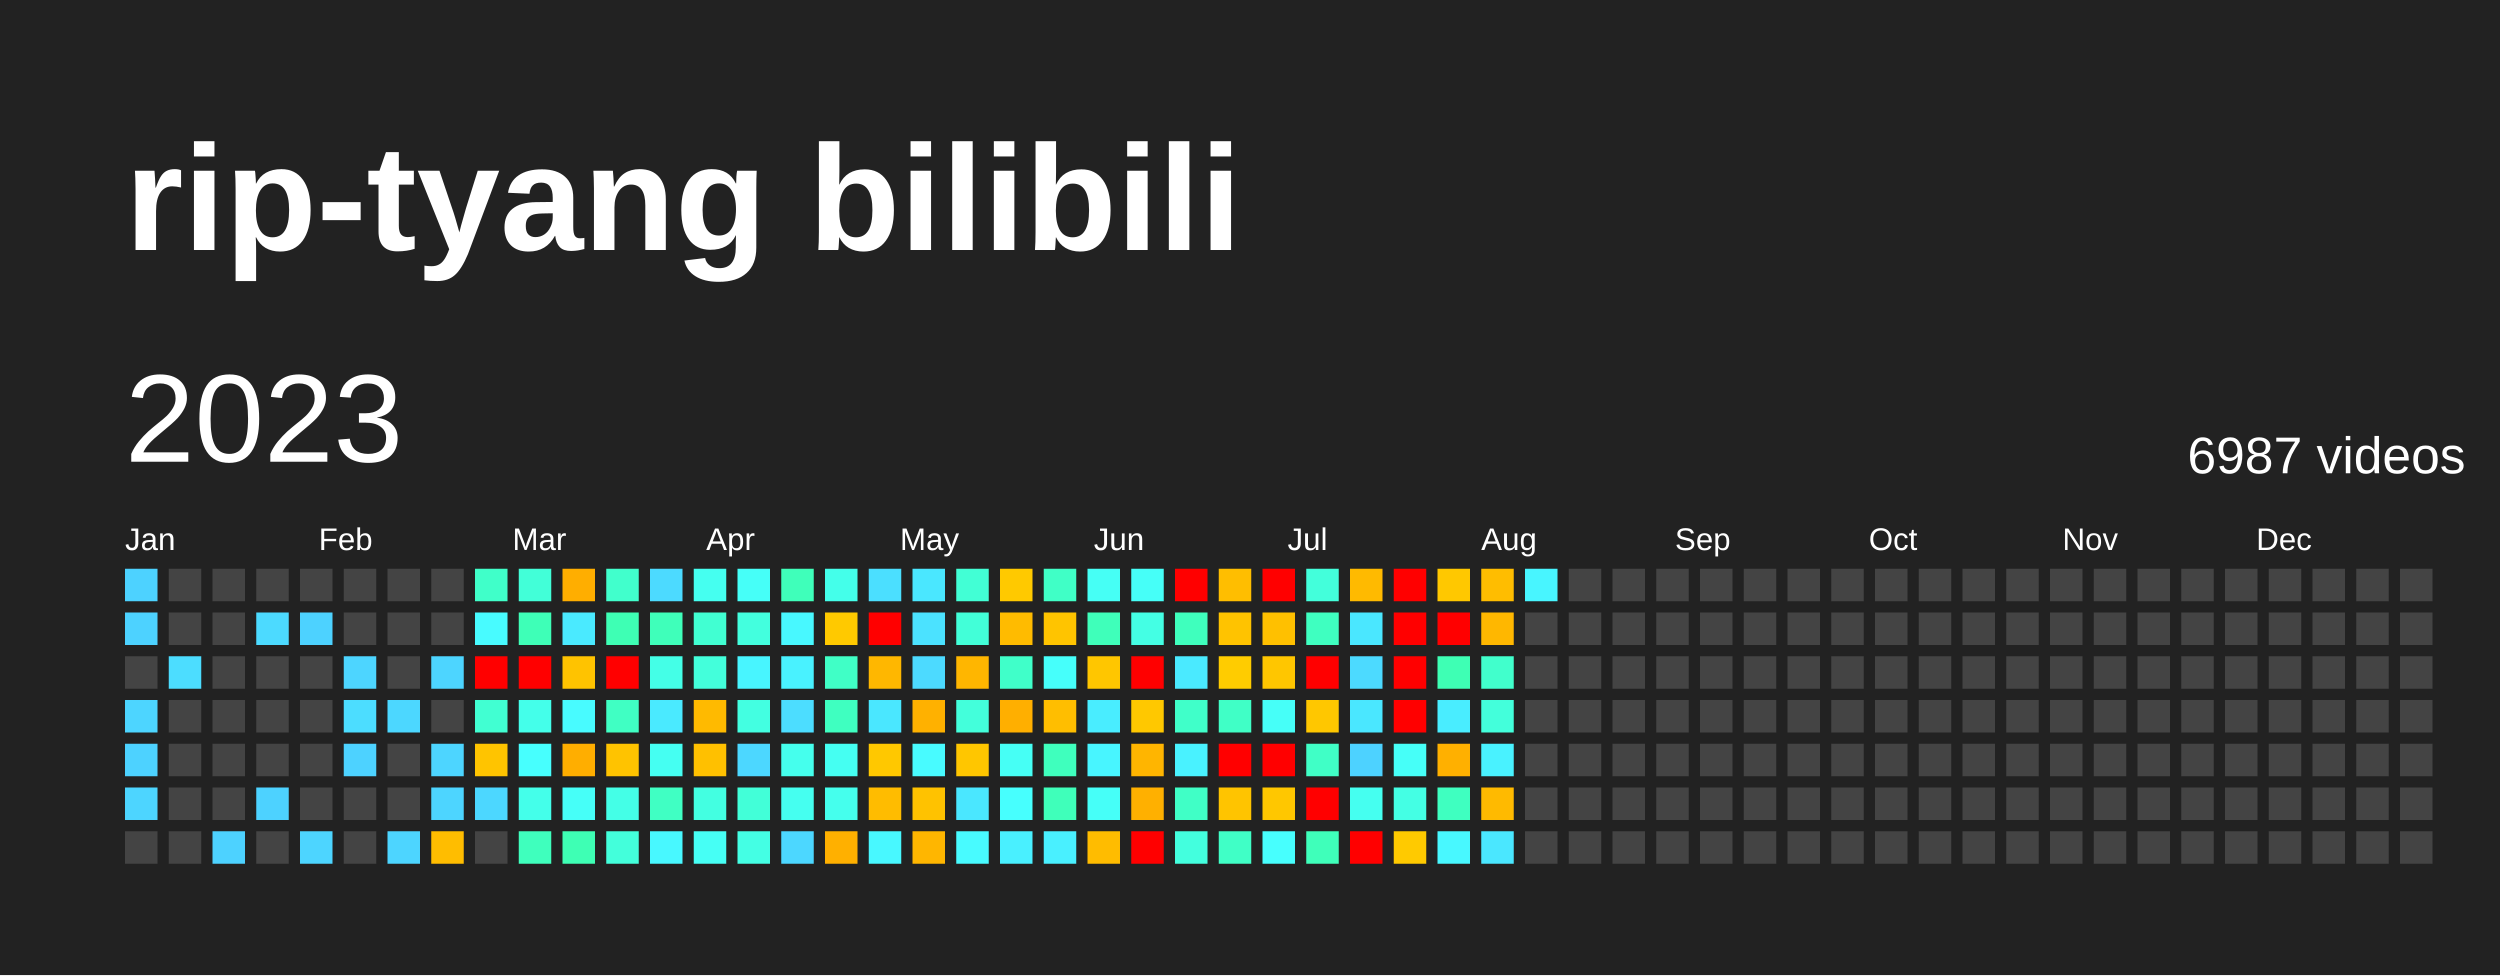
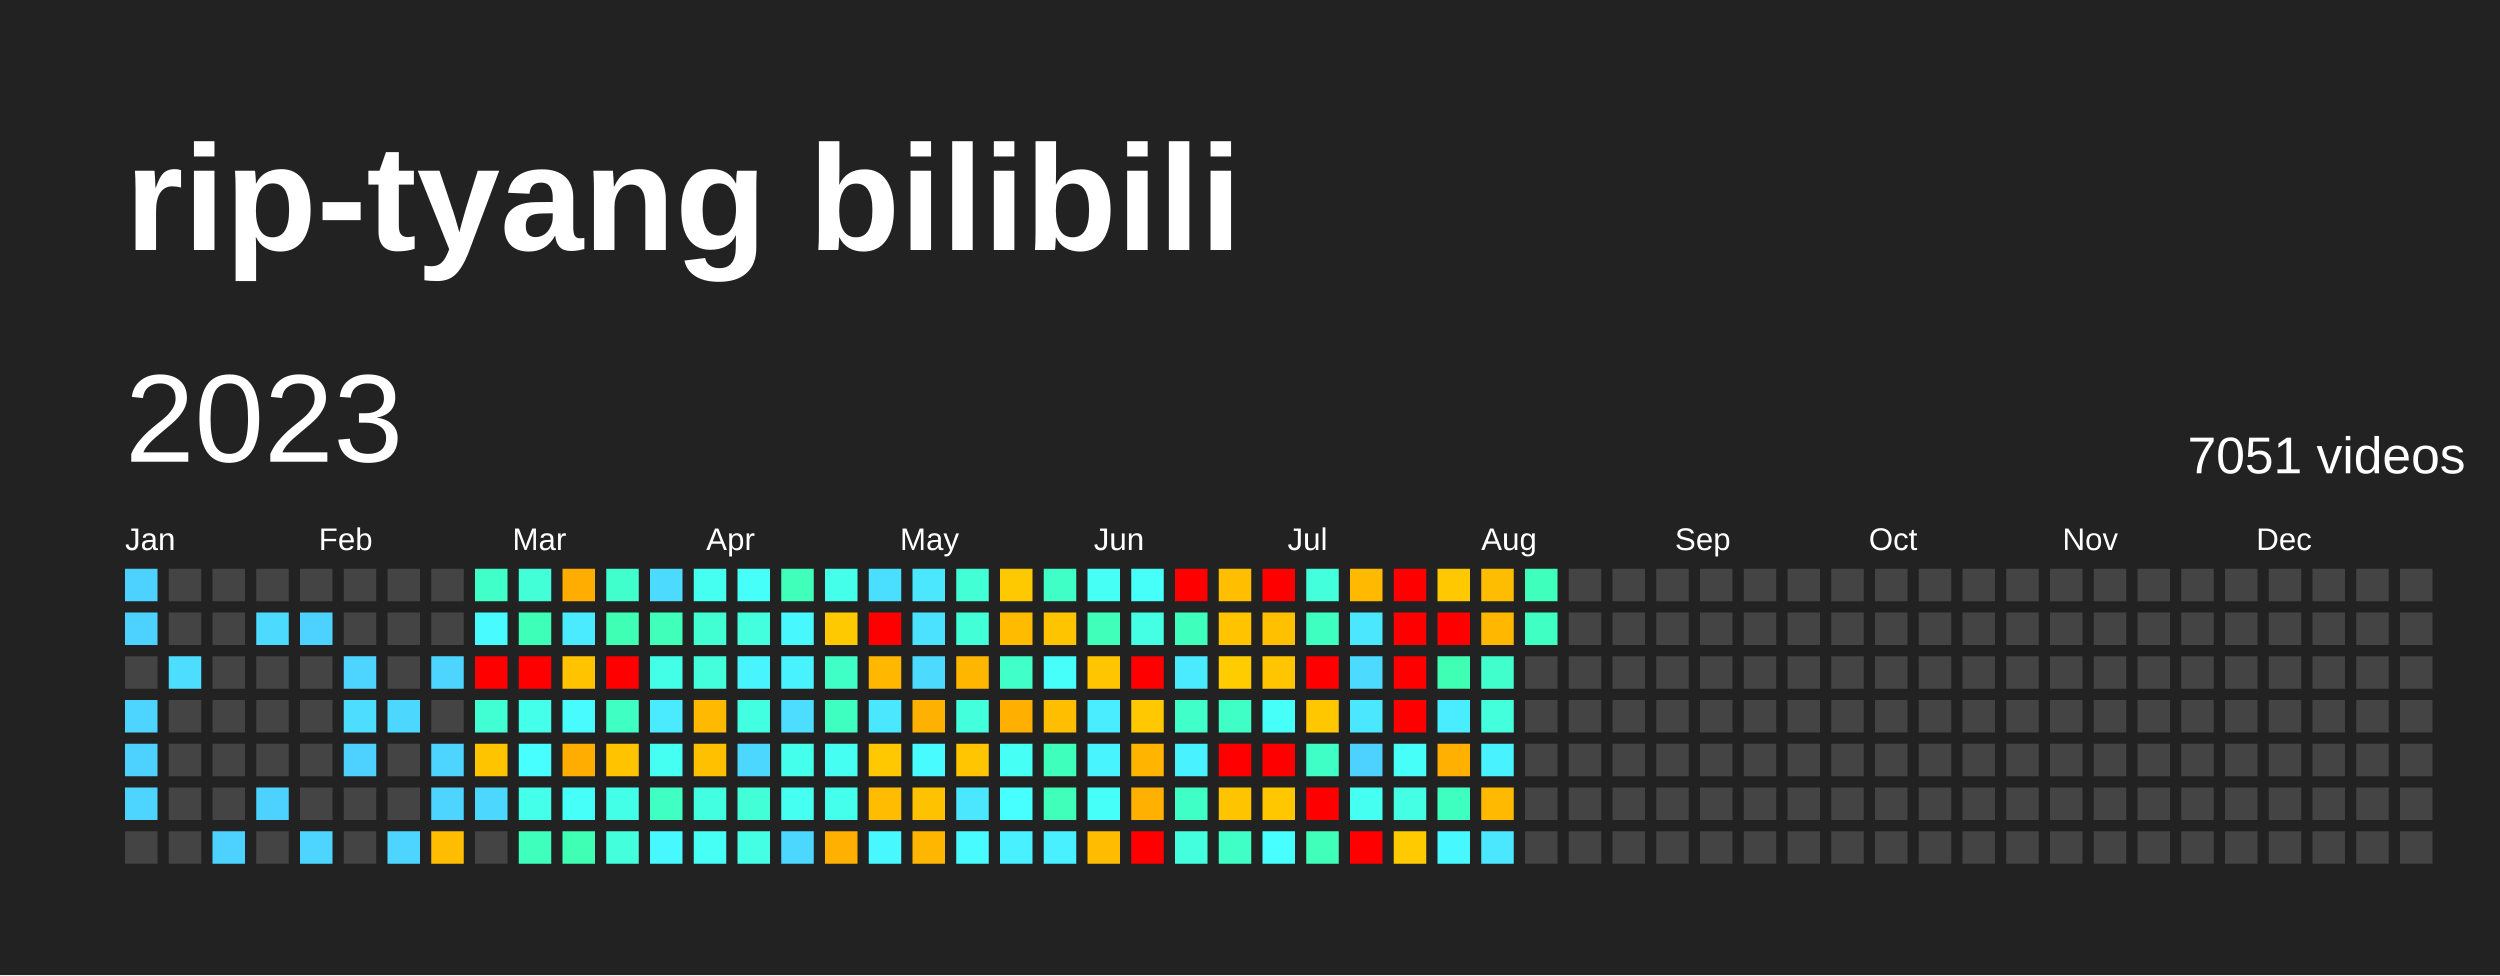
<svg xmlns="http://www.w3.org/2000/svg" baseProfile="full" height="78mm" version="1.1" viewBox="0,0,200,78" width="200mm">
  <defs />
  <rect fill="#222222" height="78" width="200" x="0" y="0" />
  <text fill="#FFFFFF" style="font-size:12px; font-family:Arial; font-weight:bold;" x="10" y="20">rip-tyang bilibili</text>
  <text dominant-baseline="hanging" fill="#FFFFFF" style="font-size:10.0px; font-family:Arial;" x="10" y="30">2023</text>
-   <text dominant-baseline="hanging" fill="#FFFFFF" style="font-size:4.125px; font-family:Arial;" x="175" y="35">6987 videos</text>
+   <text dominant-baseline="hanging" fill="#FFFFFF" style="font-size:4.125px; font-family:Arial;" x="175" y="35">7051 videos</text>
  <text fill="#FFFFFF" style="font-size:2.5px; font-family:Arial" x="10.0" y="44">Jan</text>
  <text fill="#FFFFFF" style="font-size:2.5px; font-family:Arial" x="25.5" y="44">Feb</text>
  <text fill="#FFFFFF" style="font-size:2.5px; font-family:Arial" x="41.0" y="44">Mar</text>
  <text fill="#FFFFFF" style="font-size:2.5px; font-family:Arial" x="56.5" y="44">Apr</text>
  <text fill="#FFFFFF" style="font-size:2.5px; font-family:Arial" x="72.0" y="44">May</text>
  <text fill="#FFFFFF" style="font-size:2.5px; font-family:Arial" x="87.5" y="44">Jun</text>
  <text fill="#FFFFFF" style="font-size:2.5px; font-family:Arial" x="103.0" y="44">Jul</text>
  <text fill="#FFFFFF" style="font-size:2.5px; font-family:Arial" x="118.5" y="44">Aug</text>
  <text fill="#FFFFFF" style="font-size:2.5px; font-family:Arial" x="134.0" y="44">Sep</text>
  <text fill="#FFFFFF" style="font-size:2.5px; font-family:Arial" x="149.5" y="44">Oct</text>
  <text fill="#FFFFFF" style="font-size:2.5px; font-family:Arial" x="165.0" y="44">Nov</text>
  <text fill="#FFFFFF" style="font-size:2.5px; font-family:Arial" x="180.5" y="44">Dec</text>
  <rect fill="#4dd2ff" height="2.6" width="2.6" x="10.0" y="45.5" />
  <rect fill="#4dd2ff" height="2.6" width="2.6" x="10.0" y="49.0" />
  <rect fill="#444444" height="2.6" width="2.6" x="10.0" y="52.5" />
  <rect fill="#4dd5ff" height="2.6" width="2.6" x="10.0" y="56.0" />
  <rect fill="#4dd2ff" height="2.6" width="2.6" x="10.0" y="59.5" />
  <rect fill="#4dd5ff" height="2.6" width="2.6" x="10.0" y="63.0" />
  <rect fill="#444444" height="2.6" width="2.6" x="10.0" y="66.5" />
  <rect fill="#444444" height="2.6" width="2.6" x="13.5" y="45.5" />
  <rect fill="#444444" height="2.6" width="2.6" x="13.5" y="49.0" />
  <rect fill="#4cddff" height="2.6" width="2.6" x="13.5" y="52.5" />
  <rect fill="#444444" height="2.6" width="2.6" x="13.5" y="56.0" />
  <rect fill="#444444" height="2.6" width="2.6" x="13.5" y="59.5" />
  <rect fill="#444444" height="2.6" width="2.6" x="13.5" y="63.0" />
  <rect fill="#444444" height="2.6" width="2.6" x="13.5" y="66.5" />
  <rect fill="#444444" height="2.6" width="2.6" x="17.0" y="45.5" />
  <rect fill="#444444" height="2.6" width="2.6" x="17.0" y="49.0" />
  <rect fill="#444444" height="2.6" width="2.6" x="17.0" y="52.5" />
  <rect fill="#444444" height="2.6" width="2.6" x="17.0" y="56.0" />
  <rect fill="#444444" height="2.6" width="2.6" x="17.0" y="59.5" />
  <rect fill="#444444" height="2.6" width="2.6" x="17.0" y="63.0" />
  <rect fill="#4dd2ff" height="2.6" width="2.6" x="17.0" y="66.5" />
  <rect fill="#444444" height="2.6" width="2.6" x="20.5" y="45.5" />
  <rect fill="#4cdaff" height="2.6" width="2.6" x="20.5" y="49.0" />
  <rect fill="#444444" height="2.6" width="2.6" x="20.5" y="52.5" />
  <rect fill="#444444" height="2.6" width="2.6" x="20.5" y="56.0" />
  <rect fill="#444444" height="2.6" width="2.6" x="20.5" y="59.5" />
  <rect fill="#4dd2ff" height="2.6" width="2.6" x="20.5" y="63.0" />
  <rect fill="#444444" height="2.6" width="2.6" x="20.5" y="66.5" />
  <rect fill="#444444" height="2.6" width="2.6" x="24.0" y="45.5" />
  <rect fill="#4dd2ff" height="2.6" width="2.6" x="24.0" y="49.0" />
  <rect fill="#444444" height="2.6" width="2.6" x="24.0" y="52.5" />
  <rect fill="#444444" height="2.6" width="2.6" x="24.0" y="56.0" />
  <rect fill="#444444" height="2.6" width="2.6" x="24.0" y="59.5" />
  <rect fill="#444444" height="2.6" width="2.6" x="24.0" y="63.0" />
  <rect fill="#4dd5ff" height="2.6" width="2.6" x="24.0" y="66.5" />
  <rect fill="#444444" height="2.6" width="2.6" x="27.5" y="45.5" />
  <rect fill="#444444" height="2.6" width="2.6" x="27.5" y="49.0" />
  <rect fill="#4dd5ff" height="2.6" width="2.6" x="27.5" y="52.5" />
  <rect fill="#4cddff" height="2.6" width="2.6" x="27.5" y="56.0" />
  <rect fill="#4dd2ff" height="2.6" width="2.6" x="27.5" y="59.5" />
  <rect fill="#444444" height="2.6" width="2.6" x="27.5" y="63.0" />
  <rect fill="#444444" height="2.6" width="2.6" x="27.5" y="66.5" />
  <rect fill="#444444" height="2.6" width="2.6" x="31.0" y="45.5" />
  <rect fill="#444444" height="2.6" width="2.6" x="31.0" y="49.0" />
  <rect fill="#444444" height="2.6" width="2.6" x="31.0" y="52.5" />
  <rect fill="#4cd7ff" height="2.6" width="2.6" x="31.0" y="56.0" />
  <rect fill="#444444" height="2.6" width="2.6" x="31.0" y="59.5" />
  <rect fill="#444444" height="2.6" width="2.6" x="31.0" y="63.0" />
  <rect fill="#4dd5ff" height="2.6" width="2.6" x="31.0" y="66.5" />
  <rect fill="#444444" height="2.6" width="2.6" x="34.5" y="45.5" />
  <rect fill="#444444" height="2.6" width="2.6" x="34.5" y="49.0" />
  <rect fill="#4dd5ff" height="2.6" width="2.6" x="34.5" y="52.5" />
  <rect fill="#444444" height="2.6" width="2.6" x="34.5" y="56.0" />
  <rect fill="#4dd5ff" height="2.6" width="2.6" x="34.5" y="59.5" />
  <rect fill="#4dd5ff" height="2.6" width="2.6" x="34.5" y="63.0" />
  <rect fill="#ffbd00" height="2.6" width="2.6" x="34.5" y="66.5" />
  <rect fill="#40ffc9" height="2.6" width="2.6" x="38.0" y="45.5" />
  <rect fill="#48fbff" height="2.6" width="2.6" x="38.0" y="49.0" />
  <rect fill="red" height="2.6" width="2.6" x="38.0" y="52.5" />
  <rect fill="#41ffd2" height="2.6" width="2.6" x="38.0" y="56.0" />
  <rect fill="#ffc400" height="2.6" width="2.6" x="38.0" y="59.5" />
  <rect fill="#4cd7ff" height="2.6" width="2.6" x="38.0" y="63.0" />
  <rect fill="#444444" height="2.6" width="2.6" x="38.0" y="66.5" />
  <rect fill="#42ffd8" height="2.6" width="2.6" x="41.5" y="45.5" />
  <rect fill="#3effb7" height="2.6" width="2.6" x="41.5" y="49.0" />
  <rect fill="red" height="2.6" width="2.6" x="41.5" y="52.5" />
  <rect fill="#44ffea" height="2.6" width="2.6" x="41.5" y="56.0" />
  <rect fill="#47fffe" height="2.6" width="2.6" x="41.5" y="59.5" />
  <rect fill="#44ffea" height="2.6" width="2.6" x="41.5" y="63.0" />
  <rect fill="#3fffbd" height="2.6" width="2.6" x="41.5" y="66.5" />
  <rect fill="#ffae00" height="2.6" width="2.6" x="45.0" y="45.5" />
  <rect fill="#4aeaff" height="2.6" width="2.6" x="45.0" y="49.0" />
  <rect fill="#ffc300" height="2.6" width="2.6" x="45.0" y="52.5" />
  <rect fill="#48fbff" height="2.6" width="2.6" x="45.0" y="56.0" />
  <rect fill="#ffae00" height="2.6" width="2.6" x="45.0" y="59.5" />
  <rect fill="#46fff8" height="2.6" width="2.6" x="45.0" y="63.0" />
  <rect fill="#3effb4" height="2.6" width="2.6" x="45.0" y="66.5" />
  <rect fill="#41ffcc" height="2.6" width="2.6" x="48.5" y="45.5" />
  <rect fill="#3effb4" height="2.6" width="2.6" x="48.5" y="49.0" />
  <rect fill="red" height="2.6" width="2.6" x="48.5" y="52.5" />
  <rect fill="#40ffc3" height="2.6" width="2.6" x="48.5" y="56.0" />
  <rect fill="#ffc300" height="2.6" width="2.6" x="48.5" y="59.5" />
  <rect fill="#44ffe7" height="2.6" width="2.6" x="48.5" y="63.0" />
  <rect fill="#43ffdb" height="2.6" width="2.6" x="48.5" y="66.5" />
  <rect fill="#4cdaff" height="2.6" width="2.6" x="52.0" y="45.5" />
  <rect fill="#3fffba" height="2.6" width="2.6" x="52.0" y="49.0" />
  <rect fill="#44ffe7" height="2.6" width="2.6" x="52.0" y="52.5" />
  <rect fill="#4aeaff" height="2.6" width="2.6" x="52.0" y="56.0" />
  <rect fill="#45fff2" height="2.6" width="2.6" x="52.0" y="59.5" />
  <rect fill="#40ffc3" height="2.6" width="2.6" x="52.0" y="63.0" />
  <rect fill="#48f8ff" height="2.6" width="2.6" x="52.0" y="66.5" />
  <rect fill="#45fff0" height="2.6" width="2.6" x="55.5" y="45.5" />
  <rect fill="#41ffd2" height="2.6" width="2.6" x="55.5" y="49.0" />
  <rect fill="#43ffdb" height="2.6" width="2.6" x="55.5" y="52.5" />
  <rect fill="#ffba00" height="2.6" width="2.6" x="55.5" y="56.0" />
  <rect fill="#ffc000" height="2.6" width="2.6" x="55.5" y="59.5" />
  <rect fill="#43ffe1" height="2.6" width="2.6" x="55.5" y="63.0" />
  <rect fill="#46fff5" height="2.6" width="2.6" x="55.5" y="66.5" />
  <rect fill="#46fff8" height="2.6" width="2.6" x="59.0" y="45.5" />
  <rect fill="#43ffde" height="2.6" width="2.6" x="59.0" y="49.0" />
  <rect fill="#48f5ff" height="2.6" width="2.6" x="59.0" y="52.5" />
  <rect fill="#43ffe1" height="2.6" width="2.6" x="59.0" y="56.0" />
  <rect fill="#4cd7ff" height="2.6" width="2.6" x="59.0" y="59.5" />
  <rect fill="#42ffd8" height="2.6" width="2.6" x="59.0" y="63.0" />
  <rect fill="#44ffe4" height="2.6" width="2.6" x="59.0" y="66.5" />
  <rect fill="#3fffba" height="2.6" width="2.6" x="62.5" y="45.5" />
  <rect fill="#48f8ff" height="2.6" width="2.6" x="62.5" y="49.0" />
  <rect fill="#49f2ff" height="2.6" width="2.6" x="62.5" y="52.5" />
  <rect fill="#4cddff" height="2.6" width="2.6" x="62.5" y="56.0" />
  <rect fill="#45ffed" height="2.6" width="2.6" x="62.5" y="59.5" />
  <rect fill="#45fff0" height="2.6" width="2.6" x="62.5" y="63.0" />
  <rect fill="#4cd7ff" height="2.6" width="2.6" x="62.5" y="66.5" />
  <rect fill="#44ffea" height="2.6" width="2.6" x="66.0" y="45.5" />
  <rect fill="#ffc900" height="2.6" width="2.6" x="66.0" y="49.0" />
  <rect fill="#40ffc6" height="2.6" width="2.6" x="66.0" y="52.5" />
  <rect fill="#3fffc0" height="2.6" width="2.6" x="66.0" y="56.0" />
  <rect fill="#45fff2" height="2.6" width="2.6" x="66.0" y="59.5" />
  <rect fill="#45ffed" height="2.6" width="2.6" x="66.0" y="63.0" />
  <rect fill="#ffb000" height="2.6" width="2.6" x="66.0" y="66.5" />
  <rect fill="#4bdfff" height="2.6" width="2.6" x="69.5" y="45.5" />
  <rect fill="red" height="2.6" width="2.6" x="69.5" y="49.0" />
  <rect fill="#ffb700" height="2.6" width="2.6" x="69.5" y="52.5" />
  <rect fill="#4ae7ff" height="2.6" width="2.6" x="69.5" y="56.0" />
  <rect fill="#ffc800" height="2.6" width="2.6" x="69.5" y="59.5" />
  <rect fill="#ffbc00" height="2.6" width="2.6" x="69.5" y="63.0" />
  <rect fill="#48f8ff" height="2.6" width="2.6" x="69.5" y="66.5" />
  <rect fill="#4ae7ff" height="2.6" width="2.6" x="73.0" y="45.5" />
  <rect fill="#4be2ff" height="2.6" width="2.6" x="73.0" y="49.0" />
  <rect fill="#4cdaff" height="2.6" width="2.6" x="73.0" y="52.5" />
  <rect fill="#ffb100" height="2.6" width="2.6" x="73.0" y="56.0" />
  <rect fill="#48fbff" height="2.6" width="2.6" x="73.0" y="59.5" />
  <rect fill="#ffc200" height="2.6" width="2.6" x="73.0" y="63.0" />
  <rect fill="#ffb600" height="2.6" width="2.6" x="73.0" y="66.5" />
  <rect fill="#42ffd5" height="2.6" width="2.6" x="76.5" y="45.5" />
  <rect fill="#42ffd8" height="2.6" width="2.6" x="76.5" y="49.0" />
  <rect fill="#ffb600" height="2.6" width="2.6" x="76.5" y="52.5" />
  <rect fill="#43ffdb" height="2.6" width="2.6" x="76.5" y="56.0" />
  <rect fill="#ffc600" height="2.6" width="2.6" x="76.5" y="59.5" />
  <rect fill="#4ae7ff" height="2.6" width="2.6" x="76.5" y="63.0" />
  <rect fill="#48fbff" height="2.6" width="2.6" x="76.5" y="66.5" />
  <rect fill="#ffc900" height="2.6" width="2.6" x="80.0" y="45.5" />
  <rect fill="#ffbb00" height="2.6" width="2.6" x="80.0" y="49.0" />
  <rect fill="#40ffc9" height="2.6" width="2.6" x="80.0" y="52.5" />
  <rect fill="#ffaf00" height="2.6" width="2.6" x="80.0" y="56.0" />
  <rect fill="#46fff5" height="2.6" width="2.6" x="80.0" y="59.5" />
  <rect fill="#47fffe" height="2.6" width="2.6" x="80.0" y="63.0" />
  <rect fill="#49f0ff" height="2.6" width="2.6" x="80.0" y="66.5" />
  <rect fill="#40ffc6" height="2.6" width="2.6" x="83.5" y="45.5" />
  <rect fill="#ffc400" height="2.6" width="2.6" x="83.5" y="49.0" />
  <rect fill="#46fffb" height="2.6" width="2.6" x="83.5" y="52.5" />
  <rect fill="#ffbe00" height="2.6" width="2.6" x="83.5" y="56.0" />
  <rect fill="#3fffbd" height="2.6" width="2.6" x="83.5" y="59.5" />
  <rect fill="#3fffba" height="2.6" width="2.6" x="83.5" y="63.0" />
  <rect fill="#49f0ff" height="2.6" width="2.6" x="83.5" y="66.5" />
  <rect fill="#46fff5" height="2.6" width="2.6" x="87.0" y="45.5" />
  <rect fill="#3fffba" height="2.6" width="2.6" x="87.0" y="49.0" />
  <rect fill="#ffc600" height="2.6" width="2.6" x="87.0" y="52.5" />
  <rect fill="#49edff" height="2.6" width="2.6" x="87.0" y="56.0" />
  <rect fill="#48f5ff" height="2.6" width="2.6" x="87.0" y="59.5" />
  <rect fill="#46fff8" height="2.6" width="2.6" x="87.0" y="63.0" />
  <rect fill="#ffbc00" height="2.6" width="2.6" x="87.0" y="66.5" />
  <rect fill="#46fff8" height="2.6" width="2.6" x="90.5" y="45.5" />
  <rect fill="#44ffe4" height="2.6" width="2.6" x="90.5" y="49.0" />
  <rect fill="red" height="2.6" width="2.6" x="90.5" y="52.5" />
  <rect fill="#ffc800" height="2.6" width="2.6" x="90.5" y="56.0" />
  <rect fill="#ffb500" height="2.6" width="2.6" x="90.5" y="59.5" />
  <rect fill="#ffb000" height="2.6" width="2.6" x="90.5" y="63.0" />
  <rect fill="red" height="2.6" width="2.6" x="90.5" y="66.5" />
  <rect fill="red" height="2.6" width="2.6" x="94.0" y="45.5" />
  <rect fill="#3fffbd" height="2.6" width="2.6" x="94.0" y="49.0" />
  <rect fill="#4aeaff" height="2.6" width="2.6" x="94.0" y="52.5" />
  <rect fill="#40ffc9" height="2.6" width="2.6" x="94.0" y="56.0" />
  <rect fill="#49f2ff" height="2.6" width="2.6" x="94.0" y="59.5" />
  <rect fill="#40ffc6" height="2.6" width="2.6" x="94.0" y="63.0" />
  <rect fill="#43ffde" height="2.6" width="2.6" x="94.0" y="66.5" />
  <rect fill="#ffbe00" height="2.6" width="2.6" x="97.5" y="45.5" />
  <rect fill="#ffc300" height="2.6" width="2.6" x="97.5" y="49.0" />
  <rect fill="#ffcc00" height="2.6" width="2.6" x="97.5" y="52.5" />
  <rect fill="#40ffc6" height="2.6" width="2.6" x="97.5" y="56.0" />
  <rect fill="red" height="2.6" width="2.6" x="97.5" y="59.5" />
  <rect fill="#ffc400" height="2.6" width="2.6" x="97.5" y="63.0" />
  <rect fill="#40ffc6" height="2.6" width="2.6" x="97.5" y="66.5" />
  <rect fill="red" height="2.6" width="2.6" x="101.0" y="45.5" />
  <rect fill="#ffc000" height="2.6" width="2.6" x="101.0" y="49.0" />
  <rect fill="#ffc600" height="2.6" width="2.6" x="101.0" y="52.5" />
  <rect fill="#46fff8" height="2.6" width="2.6" x="101.0" y="56.0" />
  <rect fill="red" height="2.6" width="2.6" x="101.0" y="59.5" />
  <rect fill="#ffc700" height="2.6" width="2.6" x="101.0" y="63.0" />
  <rect fill="#47fffe" height="2.6" width="2.6" x="101.0" y="66.5" />
  <rect fill="#43ffdb" height="2.6" width="2.6" x="104.5" y="45.5" />
  <rect fill="#3fffc0" height="2.6" width="2.6" x="104.5" y="49.0" />
  <rect fill="red" height="2.6" width="2.6" x="104.5" y="52.5" />
  <rect fill="#ffc700" height="2.6" width="2.6" x="104.5" y="56.0" />
  <rect fill="#40ffc6" height="2.6" width="2.6" x="104.5" y="59.5" />
  <rect fill="red" height="2.6" width="2.6" x="104.5" y="63.0" />
  <rect fill="#3fffba" height="2.6" width="2.6" x="104.5" y="66.5" />
  <rect fill="#ffba00" height="2.6" width="2.6" x="108.0" y="45.5" />
  <rect fill="#4ae7ff" height="2.6" width="2.6" x="108.0" y="49.0" />
  <rect fill="#4cdaff" height="2.6" width="2.6" x="108.0" y="52.5" />
  <rect fill="#4ae7ff" height="2.6" width="2.6" x="108.0" y="56.0" />
  <rect fill="#4dd2ff" height="2.6" width="2.6" x="108.0" y="59.5" />
  <rect fill="#45fff0" height="2.6" width="2.6" x="108.0" y="63.0" />
  <rect fill="red" height="2.6" width="2.6" x="108.0" y="66.5" />
  <rect fill="red" height="2.6" width="2.6" x="111.5" y="45.5" />
  <rect fill="red" height="2.6" width="2.6" x="111.5" y="49.0" />
  <rect fill="red" height="2.6" width="2.6" x="111.5" y="52.5" />
  <rect fill="red" height="2.6" width="2.6" x="111.5" y="56.0" />
  <rect fill="#46fff8" height="2.6" width="2.6" x="111.5" y="59.5" />
  <rect fill="#44ffe4" height="2.6" width="2.6" x="111.5" y="63.0" />
  <rect fill="#ffca00" height="2.6" width="2.6" x="111.5" y="66.5" />
  <rect fill="#ffc800" height="2.6" width="2.6" x="115.0" y="45.5" />
  <rect fill="red" height="2.6" width="2.6" x="115.0" y="49.0" />
  <rect fill="#3effb4" height="2.6" width="2.6" x="115.0" y="52.5" />
  <rect fill="#49edff" height="2.6" width="2.6" x="115.0" y="56.0" />
  <rect fill="#ffb000" height="2.6" width="2.6" x="115.0" y="59.5" />
  <rect fill="#3fffc0" height="2.6" width="2.6" x="115.0" y="63.0" />
  <rect fill="#48f8ff" height="2.6" width="2.6" x="115.0" y="66.5" />
  <rect fill="#ffbd00" height="2.6" width="2.6" x="118.5" y="45.5" />
  <rect fill="#ffb700" height="2.6" width="2.6" x="118.5" y="49.0" />
  <rect fill="#41ffcc" height="2.6" width="2.6" x="118.5" y="52.5" />
  <rect fill="#43ffdb" height="2.6" width="2.6" x="118.5" y="56.0" />
  <rect fill="#49f2ff" height="2.6" width="2.6" x="118.5" y="59.5" />
  <rect fill="#ffba00" height="2.6" width="2.6" x="118.5" y="63.0" />
  <rect fill="#4ae7ff" height="2.6" width="2.6" x="118.5" y="66.5" />
-   <rect fill="#48f5ff" height="2.6" width="2.6" x="122.0" y="45.5" />
-   <rect fill="#444444" height="2.6" width="2.6" x="122.0" y="49.0" />
+   <rect fill="#3fffbd" height="2.6" width="2.6" x="122.0" y="45.5" />
+   <rect fill="#40ffc3" height="2.6" width="2.6" x="122.0" y="49.0" />
  <rect fill="#444444" height="2.6" width="2.6" x="122.0" y="52.5" />
  <rect fill="#444444" height="2.6" width="2.6" x="122.0" y="56.0" />
  <rect fill="#444444" height="2.6" width="2.6" x="122.0" y="59.5" />
  <rect fill="#444444" height="2.6" width="2.6" x="122.0" y="63.0" />
  <rect fill="#444444" height="2.6" width="2.6" x="122.0" y="66.5" />
  <rect fill="#444444" height="2.6" width="2.6" x="125.5" y="45.5" />
  <rect fill="#444444" height="2.6" width="2.6" x="125.5" y="49.0" />
  <rect fill="#444444" height="2.6" width="2.6" x="125.5" y="52.5" />
  <rect fill="#444444" height="2.6" width="2.6" x="125.5" y="56.0" />
  <rect fill="#444444" height="2.6" width="2.6" x="125.5" y="59.5" />
  <rect fill="#444444" height="2.6" width="2.6" x="125.5" y="63.0" />
  <rect fill="#444444" height="2.6" width="2.6" x="125.5" y="66.5" />
  <rect fill="#444444" height="2.6" width="2.6" x="129.0" y="45.5" />
  <rect fill="#444444" height="2.6" width="2.6" x="129.0" y="49.0" />
  <rect fill="#444444" height="2.6" width="2.6" x="129.0" y="52.5" />
  <rect fill="#444444" height="2.6" width="2.6" x="129.0" y="56.0" />
  <rect fill="#444444" height="2.6" width="2.6" x="129.0" y="59.5" />
  <rect fill="#444444" height="2.6" width="2.6" x="129.0" y="63.0" />
  <rect fill="#444444" height="2.6" width="2.6" x="129.0" y="66.5" />
  <rect fill="#444444" height="2.6" width="2.6" x="132.5" y="45.5" />
  <rect fill="#444444" height="2.6" width="2.6" x="132.5" y="49.0" />
  <rect fill="#444444" height="2.6" width="2.6" x="132.5" y="52.5" />
  <rect fill="#444444" height="2.6" width="2.6" x="132.5" y="56.0" />
  <rect fill="#444444" height="2.6" width="2.6" x="132.5" y="59.5" />
  <rect fill="#444444" height="2.6" width="2.6" x="132.5" y="63.0" />
  <rect fill="#444444" height="2.6" width="2.6" x="132.5" y="66.5" />
  <rect fill="#444444" height="2.6" width="2.6" x="136.0" y="45.5" />
  <rect fill="#444444" height="2.6" width="2.6" x="136.0" y="49.0" />
  <rect fill="#444444" height="2.6" width="2.6" x="136.0" y="52.5" />
  <rect fill="#444444" height="2.6" width="2.6" x="136.0" y="56.0" />
  <rect fill="#444444" height="2.6" width="2.6" x="136.0" y="59.5" />
  <rect fill="#444444" height="2.6" width="2.6" x="136.0" y="63.0" />
  <rect fill="#444444" height="2.6" width="2.6" x="136.0" y="66.5" />
  <rect fill="#444444" height="2.6" width="2.6" x="139.5" y="45.5" />
  <rect fill="#444444" height="2.6" width="2.6" x="139.5" y="49.0" />
  <rect fill="#444444" height="2.6" width="2.6" x="139.5" y="52.5" />
  <rect fill="#444444" height="2.6" width="2.6" x="139.5" y="56.0" />
  <rect fill="#444444" height="2.6" width="2.6" x="139.5" y="59.5" />
  <rect fill="#444444" height="2.6" width="2.6" x="139.5" y="63.0" />
  <rect fill="#444444" height="2.6" width="2.6" x="139.5" y="66.5" />
  <rect fill="#444444" height="2.6" width="2.6" x="143.0" y="45.5" />
  <rect fill="#444444" height="2.6" width="2.6" x="143.0" y="49.0" />
  <rect fill="#444444" height="2.6" width="2.6" x="143.0" y="52.5" />
  <rect fill="#444444" height="2.6" width="2.6" x="143.0" y="56.0" />
  <rect fill="#444444" height="2.6" width="2.6" x="143.0" y="59.5" />
  <rect fill="#444444" height="2.6" width="2.6" x="143.0" y="63.0" />
  <rect fill="#444444" height="2.6" width="2.6" x="143.0" y="66.5" />
  <rect fill="#444444" height="2.6" width="2.6" x="146.5" y="45.5" />
  <rect fill="#444444" height="2.6" width="2.6" x="146.5" y="49.0" />
  <rect fill="#444444" height="2.6" width="2.6" x="146.5" y="52.5" />
  <rect fill="#444444" height="2.6" width="2.6" x="146.5" y="56.0" />
  <rect fill="#444444" height="2.6" width="2.6" x="146.5" y="59.5" />
  <rect fill="#444444" height="2.6" width="2.6" x="146.5" y="63.0" />
  <rect fill="#444444" height="2.6" width="2.6" x="146.5" y="66.5" />
  <rect fill="#444444" height="2.6" width="2.6" x="150.0" y="45.5" />
  <rect fill="#444444" height="2.6" width="2.6" x="150.0" y="49.0" />
  <rect fill="#444444" height="2.6" width="2.6" x="150.0" y="52.5" />
  <rect fill="#444444" height="2.6" width="2.6" x="150.0" y="56.0" />
  <rect fill="#444444" height="2.6" width="2.6" x="150.0" y="59.5" />
  <rect fill="#444444" height="2.6" width="2.6" x="150.0" y="63.0" />
  <rect fill="#444444" height="2.6" width="2.6" x="150.0" y="66.5" />
  <rect fill="#444444" height="2.6" width="2.6" x="153.5" y="45.5" />
  <rect fill="#444444" height="2.6" width="2.6" x="153.5" y="49.0" />
  <rect fill="#444444" height="2.6" width="2.6" x="153.5" y="52.5" />
  <rect fill="#444444" height="2.6" width="2.6" x="153.5" y="56.0" />
  <rect fill="#444444" height="2.6" width="2.6" x="153.5" y="59.5" />
  <rect fill="#444444" height="2.6" width="2.6" x="153.5" y="63.0" />
  <rect fill="#444444" height="2.6" width="2.6" x="153.5" y="66.5" />
  <rect fill="#444444" height="2.6" width="2.6" x="157.0" y="45.5" />
  <rect fill="#444444" height="2.6" width="2.6" x="157.0" y="49.0" />
  <rect fill="#444444" height="2.6" width="2.6" x="157.0" y="52.5" />
  <rect fill="#444444" height="2.6" width="2.6" x="157.0" y="56.0" />
  <rect fill="#444444" height="2.6" width="2.6" x="157.0" y="59.5" />
  <rect fill="#444444" height="2.6" width="2.6" x="157.0" y="63.0" />
  <rect fill="#444444" height="2.6" width="2.6" x="157.0" y="66.5" />
  <rect fill="#444444" height="2.6" width="2.6" x="160.5" y="45.5" />
  <rect fill="#444444" height="2.6" width="2.6" x="160.5" y="49.0" />
  <rect fill="#444444" height="2.6" width="2.6" x="160.5" y="52.5" />
  <rect fill="#444444" height="2.6" width="2.6" x="160.5" y="56.0" />
  <rect fill="#444444" height="2.6" width="2.6" x="160.5" y="59.5" />
  <rect fill="#444444" height="2.6" width="2.6" x="160.5" y="63.0" />
  <rect fill="#444444" height="2.6" width="2.6" x="160.5" y="66.5" />
  <rect fill="#444444" height="2.6" width="2.6" x="164.0" y="45.5" />
  <rect fill="#444444" height="2.6" width="2.6" x="164.0" y="49.0" />
  <rect fill="#444444" height="2.6" width="2.6" x="164.0" y="52.5" />
  <rect fill="#444444" height="2.6" width="2.6" x="164.0" y="56.0" />
  <rect fill="#444444" height="2.6" width="2.6" x="164.0" y="59.5" />
  <rect fill="#444444" height="2.6" width="2.6" x="164.0" y="63.0" />
  <rect fill="#444444" height="2.6" width="2.6" x="164.0" y="66.5" />
  <rect fill="#444444" height="2.6" width="2.6" x="167.5" y="45.5" />
  <rect fill="#444444" height="2.6" width="2.6" x="167.5" y="49.0" />
  <rect fill="#444444" height="2.6" width="2.6" x="167.5" y="52.5" />
  <rect fill="#444444" height="2.6" width="2.6" x="167.5" y="56.0" />
  <rect fill="#444444" height="2.6" width="2.6" x="167.5" y="59.5" />
  <rect fill="#444444" height="2.6" width="2.6" x="167.5" y="63.0" />
  <rect fill="#444444" height="2.6" width="2.6" x="167.5" y="66.5" />
  <rect fill="#444444" height="2.6" width="2.6" x="171.0" y="45.5" />
  <rect fill="#444444" height="2.6" width="2.6" x="171.0" y="49.0" />
  <rect fill="#444444" height="2.6" width="2.6" x="171.0" y="52.5" />
  <rect fill="#444444" height="2.6" width="2.6" x="171.0" y="56.0" />
  <rect fill="#444444" height="2.6" width="2.6" x="171.0" y="59.5" />
  <rect fill="#444444" height="2.6" width="2.6" x="171.0" y="63.0" />
  <rect fill="#444444" height="2.6" width="2.6" x="171.0" y="66.5" />
  <rect fill="#444444" height="2.6" width="2.6" x="174.5" y="45.5" />
  <rect fill="#444444" height="2.6" width="2.6" x="174.5" y="49.0" />
  <rect fill="#444444" height="2.6" width="2.6" x="174.5" y="52.5" />
  <rect fill="#444444" height="2.6" width="2.6" x="174.5" y="56.0" />
  <rect fill="#444444" height="2.6" width="2.6" x="174.5" y="59.5" />
  <rect fill="#444444" height="2.6" width="2.6" x="174.5" y="63.0" />
  <rect fill="#444444" height="2.6" width="2.6" x="174.5" y="66.5" />
  <rect fill="#444444" height="2.6" width="2.6" x="178.0" y="45.5" />
  <rect fill="#444444" height="2.6" width="2.6" x="178.0" y="49.0" />
  <rect fill="#444444" height="2.6" width="2.6" x="178.0" y="52.5" />
  <rect fill="#444444" height="2.6" width="2.6" x="178.0" y="56.0" />
  <rect fill="#444444" height="2.6" width="2.6" x="178.0" y="59.5" />
  <rect fill="#444444" height="2.6" width="2.6" x="178.0" y="63.0" />
  <rect fill="#444444" height="2.6" width="2.6" x="178.0" y="66.5" />
  <rect fill="#444444" height="2.6" width="2.6" x="181.5" y="45.5" />
  <rect fill="#444444" height="2.6" width="2.6" x="181.5" y="49.0" />
  <rect fill="#444444" height="2.6" width="2.6" x="181.5" y="52.5" />
  <rect fill="#444444" height="2.6" width="2.6" x="181.5" y="56.0" />
  <rect fill="#444444" height="2.6" width="2.6" x="181.5" y="59.5" />
  <rect fill="#444444" height="2.6" width="2.6" x="181.5" y="63.0" />
  <rect fill="#444444" height="2.6" width="2.6" x="181.5" y="66.5" />
  <rect fill="#444444" height="2.6" width="2.6" x="185.0" y="45.5" />
  <rect fill="#444444" height="2.6" width="2.6" x="185.0" y="49.0" />
  <rect fill="#444444" height="2.6" width="2.6" x="185.0" y="52.5" />
  <rect fill="#444444" height="2.6" width="2.6" x="185.0" y="56.0" />
  <rect fill="#444444" height="2.6" width="2.6" x="185.0" y="59.5" />
  <rect fill="#444444" height="2.6" width="2.6" x="185.0" y="63.0" />
  <rect fill="#444444" height="2.6" width="2.6" x="185.0" y="66.5" />
  <rect fill="#444444" height="2.6" width="2.6" x="188.5" y="45.5" />
  <rect fill="#444444" height="2.6" width="2.6" x="188.5" y="49.0" />
  <rect fill="#444444" height="2.6" width="2.6" x="188.5" y="52.5" />
  <rect fill="#444444" height="2.6" width="2.6" x="188.5" y="56.0" />
  <rect fill="#444444" height="2.6" width="2.6" x="188.5" y="59.5" />
  <rect fill="#444444" height="2.6" width="2.6" x="188.5" y="63.0" />
  <rect fill="#444444" height="2.6" width="2.6" x="188.5" y="66.5" />
  <rect fill="#444444" height="2.6" width="2.6" x="192.0" y="45.5" />
  <rect fill="#444444" height="2.6" width="2.6" x="192.0" y="49.0" />
  <rect fill="#444444" height="2.6" width="2.6" x="192.0" y="52.5" />
  <rect fill="#444444" height="2.6" width="2.6" x="192.0" y="56.0" />
  <rect fill="#444444" height="2.6" width="2.6" x="192.0" y="59.5" />
  <rect fill="#444444" height="2.6" width="2.6" x="192.0" y="63.0" />
  <rect fill="#444444" height="2.6" width="2.6" x="192.0" y="66.5" />
</svg>
